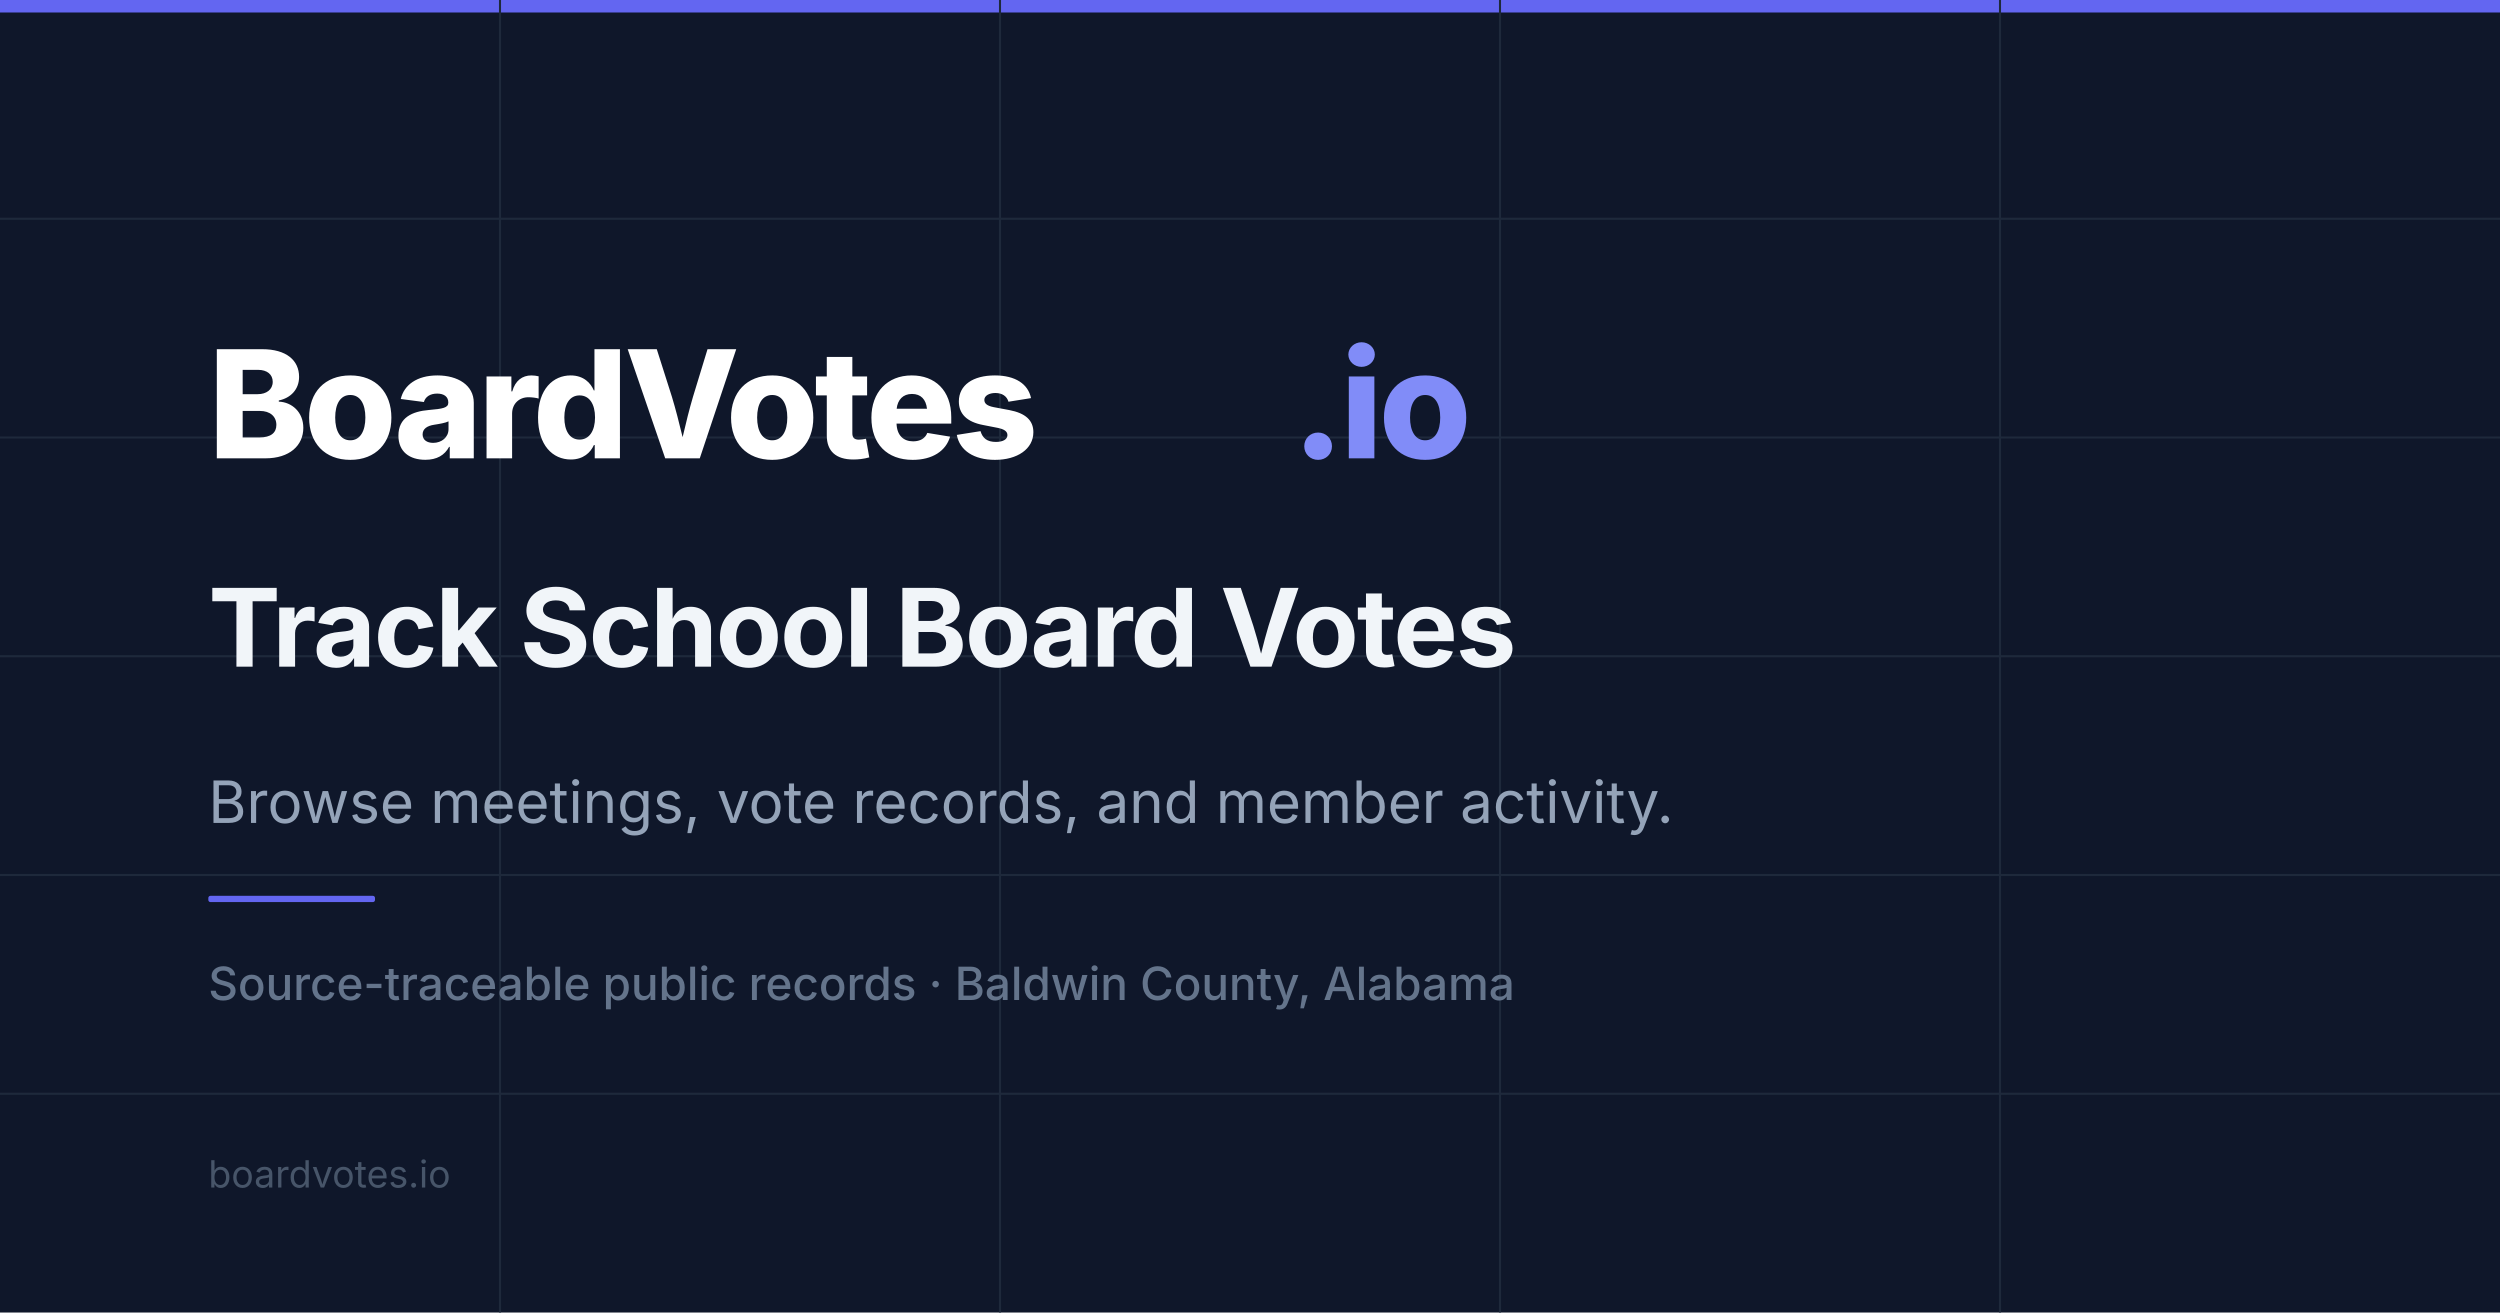
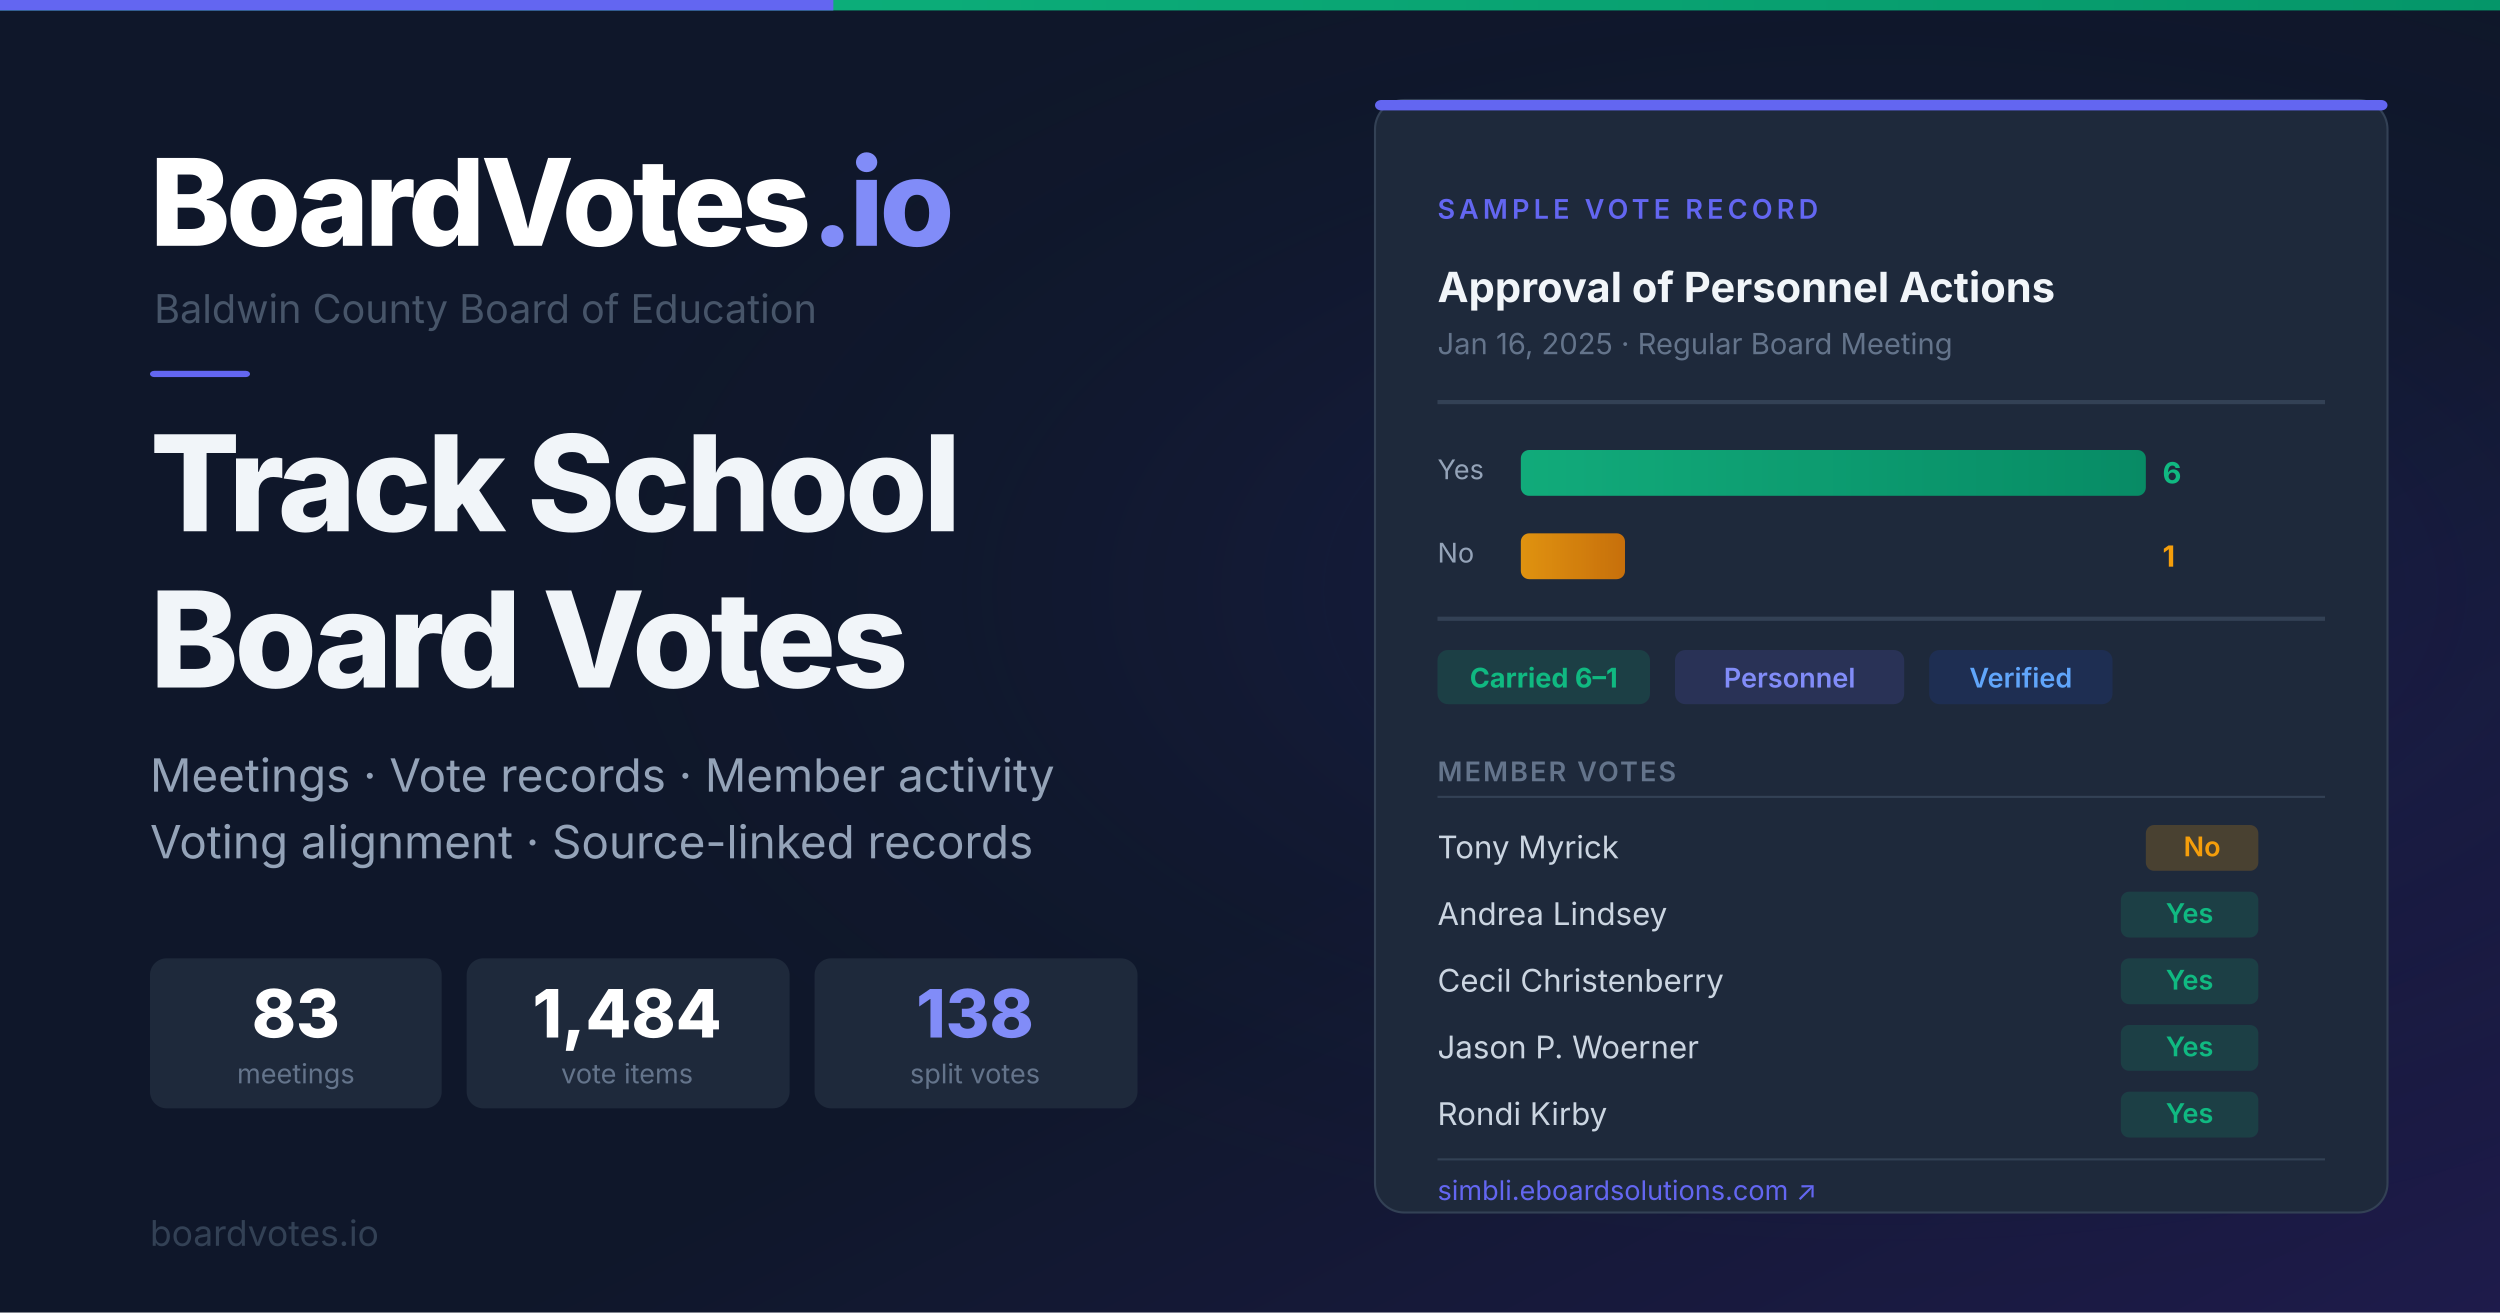
<svg xmlns="http://www.w3.org/2000/svg" width="1200" height="630" viewBox="0 0 1200 630">
-   <rect width="1200" height="630" fill="#0f172a" />
-   <rect width="1200" height="6" fill="#6366f1" />
-   <line x1="0" y1="105" x2="1200" y2="105" stroke="#1e293b" stroke-width="1" />
-   <line x1="0" y1="210" x2="1200" y2="210" stroke="#1e293b" stroke-width="1" />
-   <line x1="0" y1="315" x2="1200" y2="315" stroke="#1e293b" stroke-width="1" />
-   <line x1="0" y1="420" x2="1200" y2="420" stroke="#1e293b" stroke-width="1" />
-   <line x1="0" y1="525" x2="1200" y2="525" stroke="#1e293b" stroke-width="1" />
-   <line x1="240" y1="0" x2="240" y2="630" stroke="#1e293b" stroke-width="1" />
-   <line x1="480" y1="0" x2="480" y2="630" stroke="#1e293b" stroke-width="1" />
-   <line x1="720" y1="0" x2="720" y2="630" stroke="#1e293b" stroke-width="1" />
-   <line x1="960" y1="0" x2="960" y2="630" stroke="#1e293b" stroke-width="1" />
-   <text x="100" y="220" font-family="system-ui, -apple-system, sans-serif" font-size="72" font-weight="800" fill="#ffffff" letter-spacing="-2">BoardVotes</text>
-   <text x="620" y="220" font-family="system-ui, -apple-system, sans-serif" font-size="72" font-weight="800" fill="#818cf8" letter-spacing="-2">.io</text>
-   <text x="100" y="320" font-family="system-ui, -apple-system, sans-serif" font-size="52" font-weight="700" fill="#f1f5f9" letter-spacing="-1">Track School Board Votes</text>
-   <text x="100" y="395" font-family="system-ui, -apple-system, sans-serif" font-size="28" font-weight="400" fill="#94a3b8">Browse meetings, vote records, and member activity.</text>
-   <rect x="100" y="430" width="80" height="3" fill="#6366f1" rx="1" />
-   <text x="100" y="480" font-family="system-ui, -apple-system, sans-serif" font-size="22" font-weight="500" fill="#64748b">Source-traceable public records · Baldwin County, Alabama</text>
-   <text x="100" y="570" font-family="system-ui, -apple-system, sans-serif" font-size="18" font-weight="400" fill="#475569">boardvotes.io</text>
+   <defs>
+     <linearGradient id="bg" x1="0" y1="0" x2="1" y2="1">
+       <stop offset="0%" stop-color="#0f172a" />
+       <stop offset="60%" stop-color="#0f172a" />
+       <stop offset="100%" stop-color="#1e1b4b" />
+     </linearGradient>
+     <radialGradient id="glow" cx="75%" cy="45%" r="55%">
+       <stop offset="0%" stop-color="#4f46e5" stop-opacity="0.18" />
+       <stop offset="100%" stop-color="#0f172a" stop-opacity="0" />
+     </radialGradient>
+     <linearGradient id="yesBar" x1="0" y1="0" x2="1" y2="0">
+       <stop offset="0%" stop-color="#10b981" />
+       <stop offset="100%" stop-color="#059669" />
+     </linearGradient>
+     <linearGradient id="noBar" x1="0" y1="0" x2="1" y2="0">
+       <stop offset="0%" stop-color="#f59e0b" />
+       <stop offset="100%" stop-color="#d97706" />
+     </linearGradient>
+   </defs>
+   <rect width="1200" height="630" fill="url(#bg)" />
+   <rect width="1200" height="630" fill="url(#glow)" />
+   <rect width="1200" height="5" fill="url(#yesBar)" />
+   <rect x="0" y="0" width="400" height="5" fill="#6366f1" />
+   <text x="72" y="118" font-family="system-ui,-apple-system,sans-serif" font-size="58" font-weight="800" fill="#ffffff" letter-spacing="-2">BoardVotes<tspan fill="#818cf8">.io</tspan>
+   </text>
+   <text x="74" y="155" font-family="system-ui,-apple-system,sans-serif" font-size="19" fill="#475569">Baldwin County Board of Education</text>
+   <rect x="72" y="178" width="48" height="3" rx="2" fill="#6366f1" />
+   <text x="72" y="255" font-family="system-ui,-apple-system,sans-serif" font-size="64" font-weight="800" fill="#f1f5f9" letter-spacing="-2">Track School</text>
+   <text x="72" y="330" font-family="system-ui,-apple-system,sans-serif" font-size="64" font-weight="800" fill="#f1f5f9" letter-spacing="-2">Board Votes</text>
+   <text x="72" y="380" font-family="system-ui,-apple-system,sans-serif" font-size="22" fill="#94a3b8">Meetings · Vote records · Member activity</text>
+   <text x="72" y="412" font-family="system-ui,-apple-system,sans-serif" font-size="22" fill="#94a3b8">Voting alignment · Source-linked records</text>
+   <rect x="72" y="460" width="140" height="72" rx="8" fill="#1e293b" />
+   <text x="142" y="498" font-family="system-ui,-apple-system,sans-serif" font-size="32" font-weight="800" fill="#ffffff" text-anchor="middle">83</text>
+   <text x="142" y="520" font-family="system-ui,-apple-system,sans-serif" font-size="13" fill="#64748b" text-anchor="middle">meetings</text>
+   <rect x="224" y="460" width="155" height="72" rx="8" fill="#1e293b" />
+   <text x="301" y="498" font-family="system-ui,-apple-system,sans-serif" font-size="32" font-weight="800" fill="#ffffff" text-anchor="middle">1,484</text>
+   <text x="301" y="520" font-family="system-ui,-apple-system,sans-serif" font-size="13" fill="#64748b" text-anchor="middle">vote items</text>
+   <rect x="391" y="460" width="155" height="72" rx="8" fill="#1e293b" />
+   <text x="468" y="498" font-family="system-ui,-apple-system,sans-serif" font-size="32" font-weight="800" fill="#818cf8" text-anchor="middle">138</text>
+   <text x="468" y="520" font-family="system-ui,-apple-system,sans-serif" font-size="13" fill="#64748b" text-anchor="middle">split votes</text>
+   <text x="72" y="598" font-family="system-ui,-apple-system,sans-serif" font-size="17" fill="#334155">boardvotes.io</text>
+   <rect x="660" y="48" width="486" height="534" rx="14" fill="#1e293b" />
+   <rect x="660" y="48" width="486" height="534" rx="14" fill="none" stroke="#334155" stroke-width="1" />
+   <rect x="660" y="48" width="486" height="5" rx="3" fill="#6366f1" />
+   <text x="690" y="105" font-family="system-ui,-apple-system,sans-serif" font-size="13" font-weight="600" fill="#6366f1" letter-spacing="2">SAMPLE VOTE RECORD</text>
+   <text x="690" y="145" font-family="system-ui,-apple-system,sans-serif" font-size="20" font-weight="700" fill="#f1f5f9">Approval of Personnel Actions</text>
+   <text x="690" y="170" font-family="system-ui,-apple-system,sans-serif" font-size="14" fill="#64748b">Jan 16, 2025 · Regular Board Meeting</text>
+   <rect x="690" y="192" width="426" height="2" fill="#334155" />
+   <text x="690" y="230" font-family="system-ui,-apple-system,sans-serif" font-size="13" fill="#94a3b8">Yes</text>
+   <rect x="730" y="216" width="300" height="22" rx="4" fill="url(#yesBar)" opacity="0.9" />
+   <text x="1038" y="232" font-family="system-ui,-apple-system,sans-serif" font-size="14" font-weight="700" fill="#10b981">6</text>
+   <text x="690" y="270" font-family="system-ui,-apple-system,sans-serif" font-size="13" fill="#94a3b8">No</text>
+   <rect x="730" y="256" width="50" height="22" rx="4" fill="url(#noBar)" opacity="0.9" />
+   <text x="1038" y="272" font-family="system-ui,-apple-system,sans-serif" font-size="14" font-weight="700" fill="#f59e0b">1</text>
+   <rect x="690" y="296" width="426" height="2" fill="#334155" />
+   <rect x="690" y="312" width="102" height="26" rx="5" fill="#10b981" opacity="0.15" />
+   <text x="741" y="330" font-family="system-ui,-apple-system,sans-serif" font-size="13" font-weight="700" fill="#10b981" text-anchor="middle">Carried 6–1</text>
+   <rect x="804" y="312" width="110" height="26" rx="5" fill="#6366f1" opacity="0.15" />
+   <text x="859" y="330" font-family="system-ui,-apple-system,sans-serif" font-size="13" font-weight="600" fill="#818cf8" text-anchor="middle">Personnel</text>
+   <rect x="926" y="312" width="88" height="26" rx="5" fill="#1e40af" opacity="0.2" />
+   <text x="970" y="330" font-family="system-ui,-apple-system,sans-serif" font-size="13" font-weight="600" fill="#60a5fa" text-anchor="middle">Verified</text>
+   <text x="690" y="375" font-family="system-ui,-apple-system,sans-serif" font-size="13" font-weight="600" fill="#64748b" letter-spacing="1">MEMBER VOTES</text>
+   <rect x="690" y="382" width="426" height="1" fill="#334155" />
+   <text x="690" y="412" font-family="system-ui,-apple-system,sans-serif" font-size="15" fill="#cbd5e1">Tony Myrick</text>
+   <rect x="1030" y="396" width="54" height="22" rx="4" fill="#f59e0b" opacity="0.2" />
+   <text x="1057" y="411" font-family="system-ui,-apple-system,sans-serif" font-size="13" font-weight="600" fill="#f59e0b" text-anchor="middle">No</text>
+   <text x="690" y="444" font-family="system-ui,-apple-system,sans-serif" font-size="15" fill="#cbd5e1">Andrea Lindsey</text>
+   <rect x="1018" y="428" width="66" height="22" rx="4" fill="#10b981" opacity="0.15" />
+   <text x="1051" y="443" font-family="system-ui,-apple-system,sans-serif" font-size="13" font-weight="600" fill="#10b981" text-anchor="middle">Yes</text>
+   <text x="690" y="476" font-family="system-ui,-apple-system,sans-serif" font-size="15" fill="#cbd5e1">Cecil Christenberry</text>
+   <rect x="1018" y="460" width="66" height="22" rx="4" fill="#10b981" opacity="0.15" />
+   <text x="1051" y="475" font-family="system-ui,-apple-system,sans-serif" font-size="13" font-weight="600" fill="#10b981" text-anchor="middle">Yes</text>
+   <text x="690" y="508" font-family="system-ui,-apple-system,sans-serif" font-size="15" fill="#cbd5e1">Jason P. Woerner</text>
+   <rect x="1018" y="492" width="66" height="22" rx="4" fill="#10b981" opacity="0.15" />
+   <text x="1051" y="507" font-family="system-ui,-apple-system,sans-serif" font-size="13" font-weight="600" fill="#10b981" text-anchor="middle">Yes</text>
+   <text x="690" y="540" font-family="system-ui,-apple-system,sans-serif" font-size="15" fill="#cbd5e1">Rondi Kirby</text>
+   <rect x="1018" y="524" width="66" height="22" rx="4" fill="#10b981" opacity="0.15" />
+   <text x="1051" y="539" font-family="system-ui,-apple-system,sans-serif" font-size="13" font-weight="600" fill="#10b981" text-anchor="middle">Yes</text>
+   <rect x="690" y="556" width="426" height="1" fill="#334155" />
+   <text x="690" y="576" font-family="system-ui,-apple-system,sans-serif" font-size="13" fill="#6366f1">simbli.eboardsolutions.com  ↗</text>
</svg>
